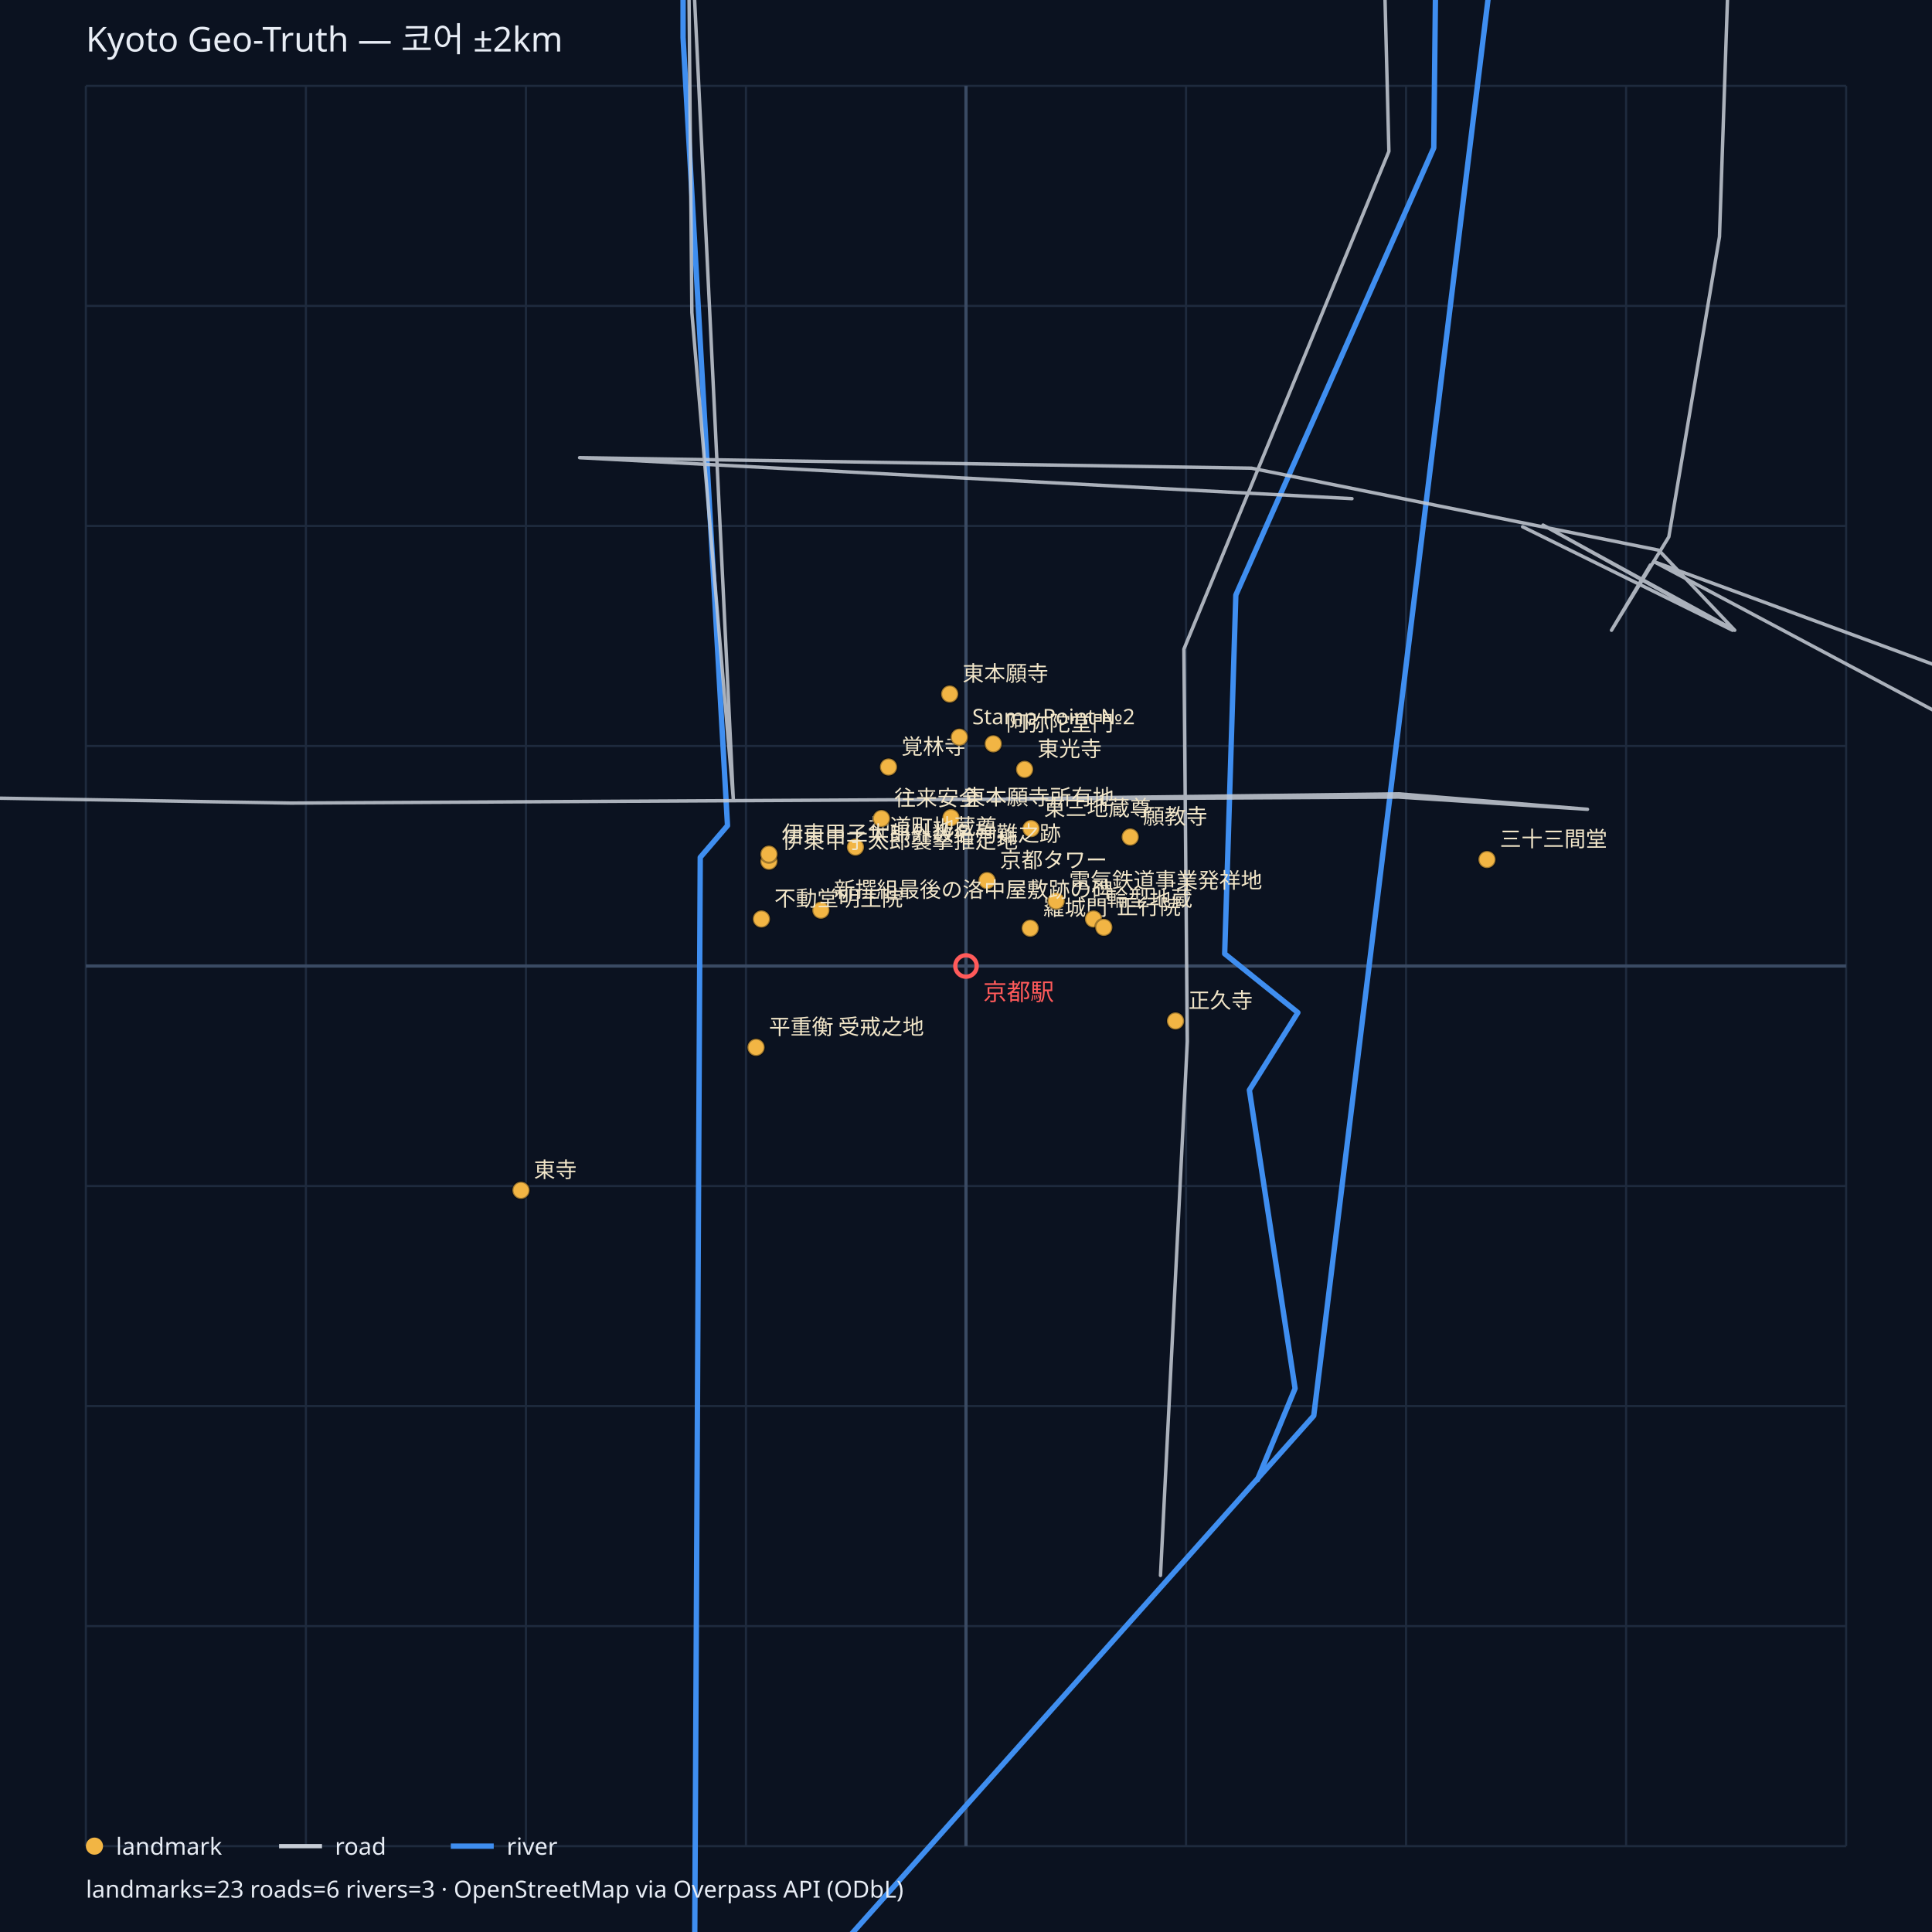
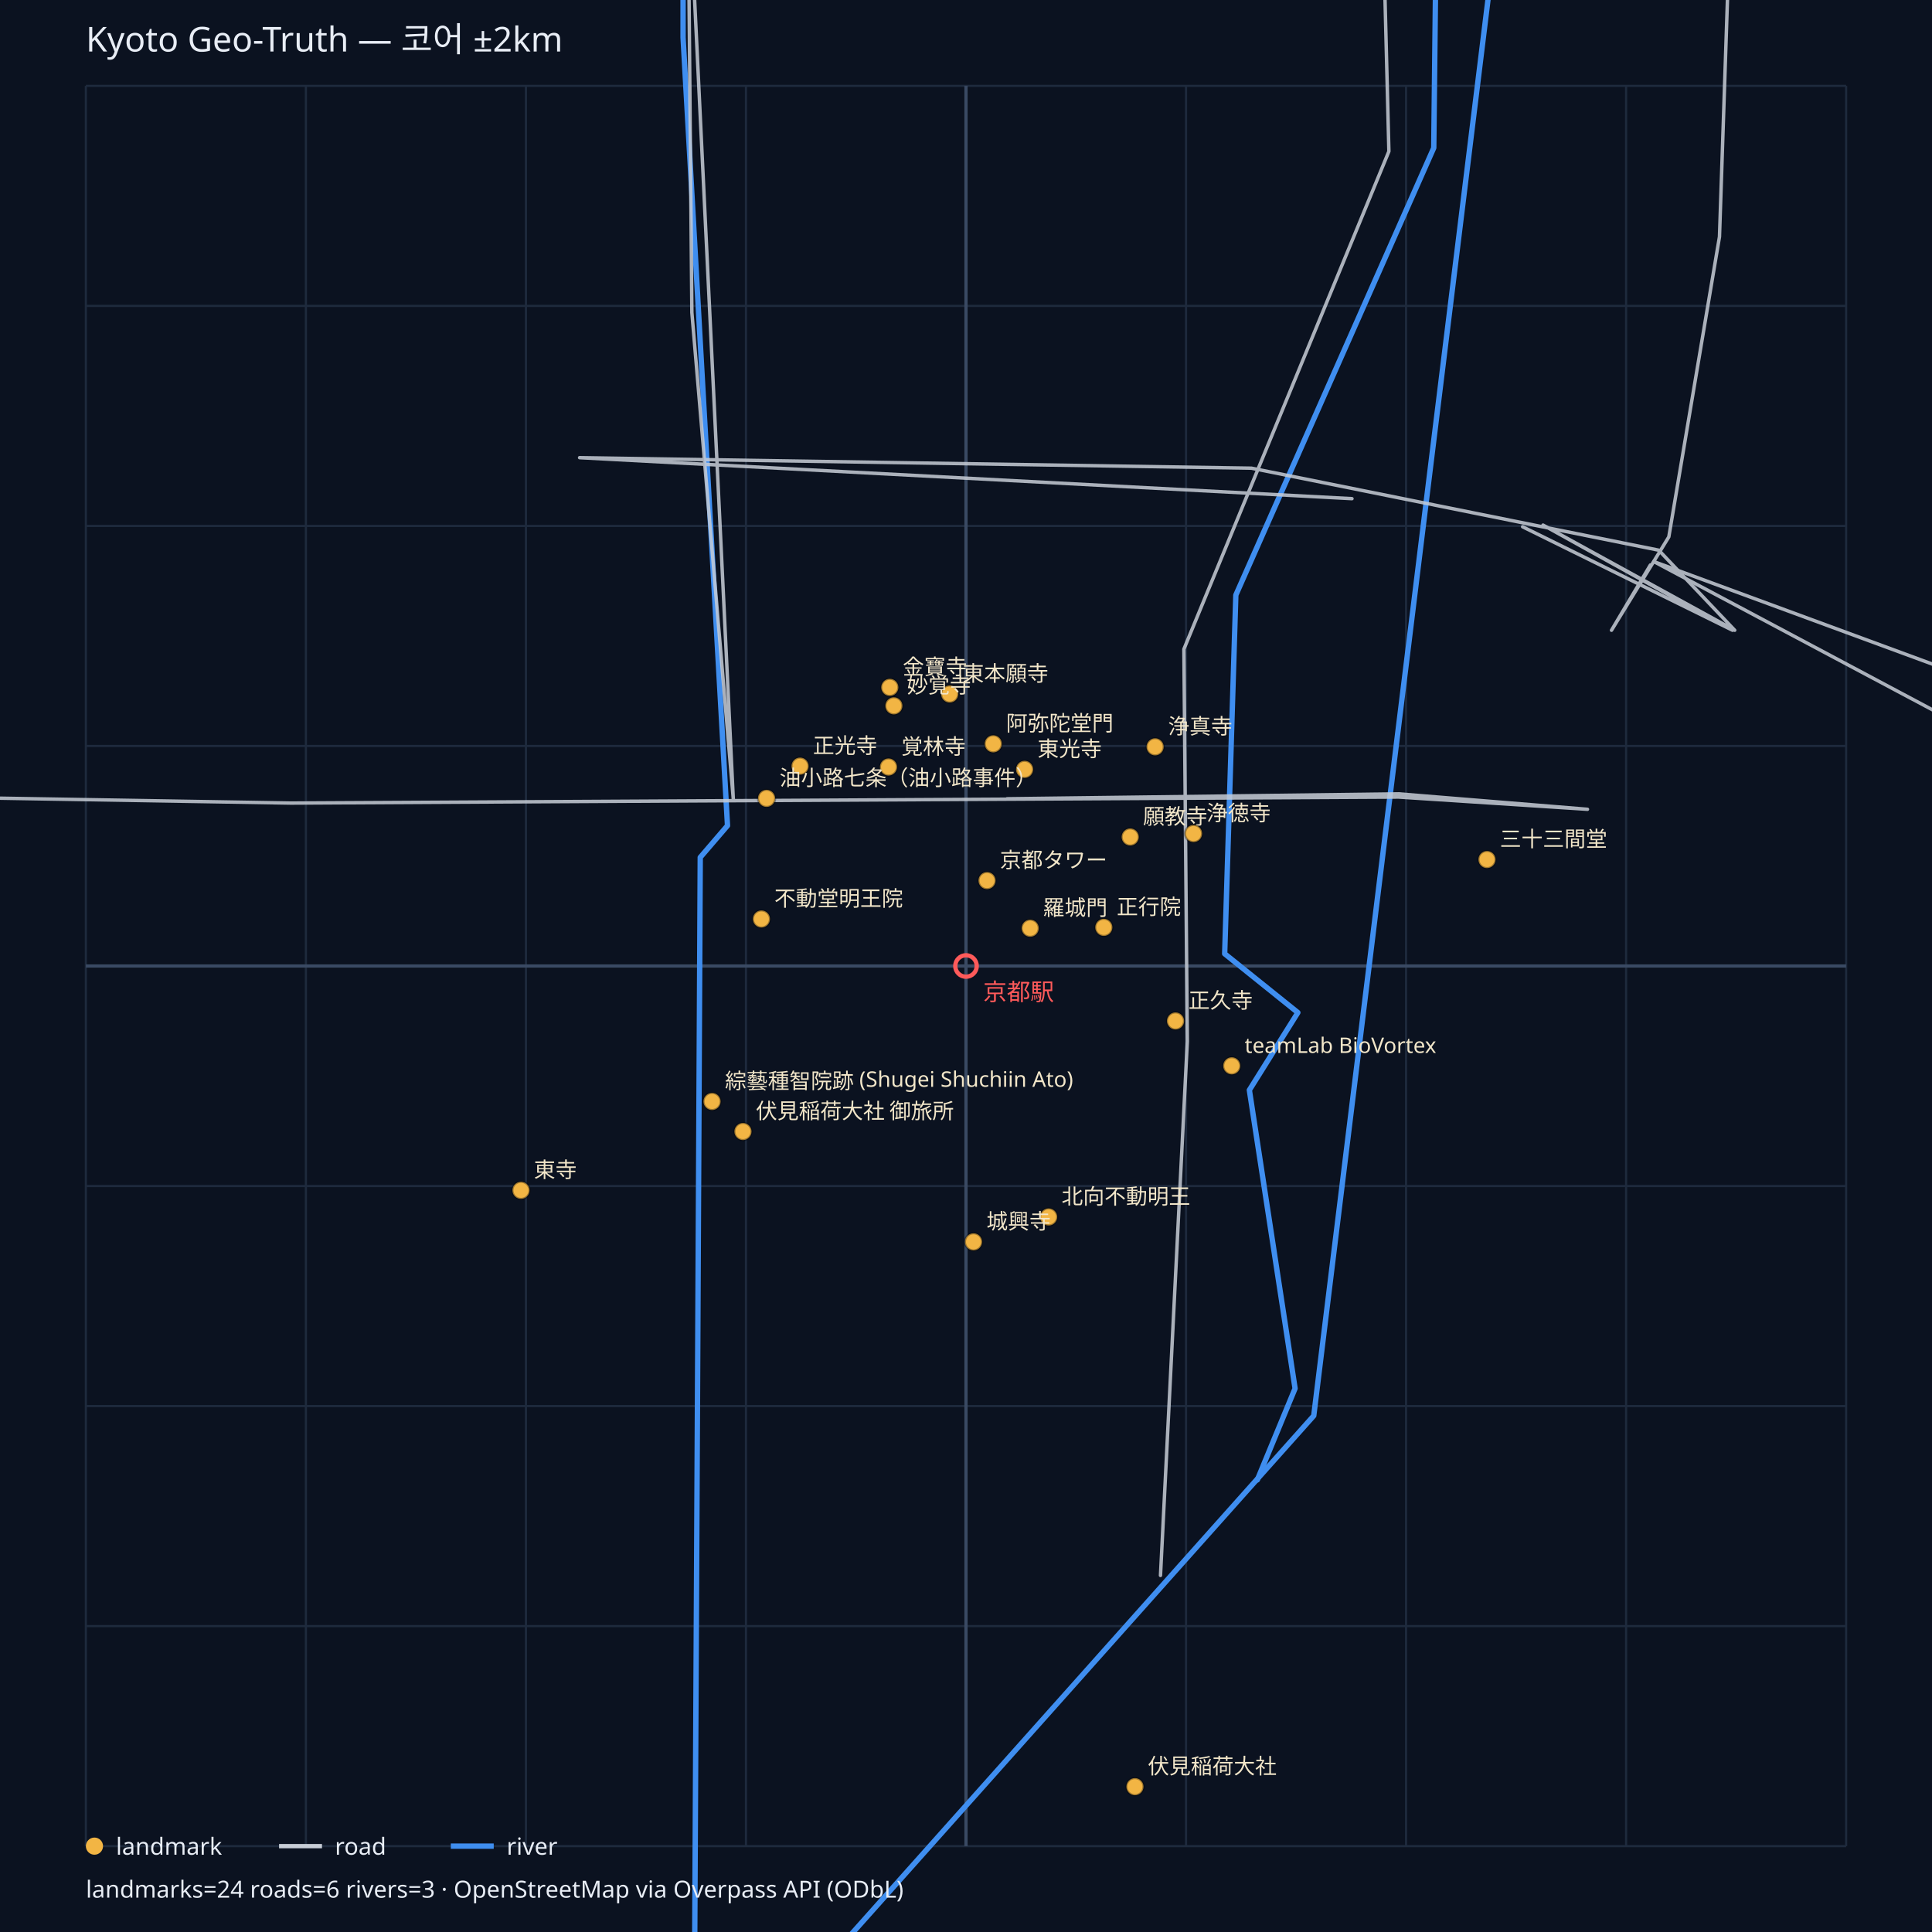
<svg xmlns="http://www.w3.org/2000/svg" width="900" height="900" viewBox="0 0 900 900">
  <rect width="900" height="900" fill="#0b1220" />
  <g stroke="#1e2a3d" stroke-width="1">
    <line x1="40.0" y1="860.0" x2="40.0" y2="40.0" />
    <line x1="40.0" y1="860.0" x2="860.0" y2="860.0" />
    <line x1="142.5" y1="860.0" x2="142.5" y2="40.0" />
    <line x1="40.0" y1="757.5" x2="860.0" y2="757.5" />
    <line x1="245.0" y1="860.0" x2="245.0" y2="40.0" />
    <line x1="40.0" y1="655.0" x2="860.0" y2="655.0" />
    <line x1="347.5" y1="860.0" x2="347.5" y2="40.0" />
    <line x1="40.0" y1="552.5" x2="860.0" y2="552.5" />
    <line x1="450.0" y1="860.0" x2="450.0" y2="40.0" />
    <line x1="40.0" y1="450.0" x2="860.0" y2="450.0" />
    <line x1="552.5" y1="860.0" x2="552.5" y2="40.0" />
    <line x1="40.0" y1="347.5" x2="860.0" y2="347.5" />
    <line x1="655.0" y1="860.0" x2="655.0" y2="40.0" />
    <line x1="40.0" y1="245.0" x2="860.0" y2="245.0" />
    <line x1="757.5" y1="860.0" x2="757.5" y2="40.0" />
    <line x1="40.0" y1="142.5" x2="860.0" y2="142.5" />
    <line x1="860.0" y1="860.0" x2="860.0" y2="40.0" />
    <line x1="40.0" y1="40.0" x2="860.0" y2="40.0" />
  </g>
  <g stroke="#3a4a63" stroke-width="1.5">
    <line x1="40.0" y1="450.0" x2="860.0" y2="450.0" />
    <line x1="450.0" y1="860.0" x2="450.0" y2="40.0" />
  </g>
  <g stroke="#3f8ef0" stroke-width="2.5" fill="none" stroke-linecap="round" stroke-linejoin="round">
    <path d="M79.4,-2272.2 L131.4,-1512.3 L676.5,-576.2 L693.7,-4.5 L612.0,659.5 L154.0,1173.0 L14.6,1691.9" />
    <path d="M670.4,-155.2 L667.9,68.9 L575.7,277.2 L570.5,444.3 L604.6,471.7 L582.0,507.8 L603.3,646.8 L585.7,689.4" />
    <path d="M510.9,-814.0 L459.0,-775.3 L515.4,-816.9 L329.3,-736.3 L318.2,-716.7 L318.2,17.5 L338.9,384.6 L326.2,399.4 L323.1,1007.6 L250.5,1112.8" />
  </g>
  <g stroke="#c7cdd6" stroke-width="1.6" fill="none" stroke-linecap="round" stroke-linejoin="round" opacity="0.85">
    <path d="M320.4,-65.8 L322.3,145.6 L341.6,372.3 L320.4,-65.8" />
    <path d="M540.6,733.9 L553.1,485.1 L551.5,302.4 L647.0,70.5 L639.2,-235.7 L653.2,-531.3" />
    <path d="M768.8,263.2 L750.7,293.6 L777.4,250.1 L801.0,110.3 L820.4,-466.1 L876.2,-709.3 L832.1,-523.5" />
    <path d="M709.3,245.4 L807.1,293.6 L718.8,244.6 L808.1,293.6 L772.7,256.3 L583.0,218.1 L270.0,213.2 L629.8,232.3" />
    <path d="M469.1,372.1 L651.5,369.8 L739.5,377.0 L651.5,371.3 L135.5,374.1 L-19.7,371.5 L-125.0,377.0 L-276.7,378.0" />
    <path d="M958.0,361.4 L770.4,261.6 L1116.3,388.9 L1224.5,549.6 L1671.0,555.6 L1799.5,322.1 L2006.2,348.1 L2201.7,260.4" />
  </g>
  <circle cx="242.7" cy="554.5" r="4" fill="#f2b544" stroke="#00000055" />
  <text x="248.7" y="548.5" font-size="10" font-family="sans-serif" fill="#f2e6c9">東寺</text>
+   <circle cx="528.7" cy="832.3" r="4" fill="#f2b544" stroke="#00000055" />
+   <text x="534.7" y="826.3" font-size="10" font-family="sans-serif" fill="#f2e6c9">伏見稲荷大社</text>
  <circle cx="692.7" cy="400.4" r="4" fill="#f2b544" stroke="#00000055" />
  <text x="698.7" y="394.4" font-size="10" font-family="sans-serif" fill="#f2e6c9">三十三間堂</text>
  <circle cx="442.4" cy="323.3" r="4" fill="#f2b544" stroke="#00000055" />
  <text x="448.4" y="317.3" font-size="10" font-family="sans-serif" fill="#f2e6c9">東本願寺</text>
  <circle cx="479.9" cy="432.4" r="4" fill="#f2b544" stroke="#00000055" />
  <text x="485.9" y="426.4" font-size="10" font-family="sans-serif" fill="#f2e6c9">羅城門</text>
  <circle cx="459.8" cy="410.2" r="4" fill="#f2b544" stroke="#00000055" />
  <text x="465.8" y="404.2" font-size="10" font-family="sans-serif" fill="#f2e6c9">京都タワー</text>
-   <circle cx="492.0" cy="419.7" r="4" fill="#f2b544" stroke="#00000055" />
-   <text x="498.0" y="413.7" font-size="10" font-family="sans-serif" fill="#f2e6c9">電気鉄道事業発祥地</text>
-   <circle cx="509.4" cy="428.1" r="4" fill="#f2b544" stroke="#00000055" />
-   <text x="515.5" y="422.1" font-size="10" font-family="sans-serif" fill="#f2e6c9">輪型地蔵</text>
  <circle cx="514.2" cy="432.0" r="4" fill="#f2b544" stroke="#00000055" />
  <text x="520.2" y="426.0" font-size="10" font-family="sans-serif" fill="#f2e6c9">正行院</text>
-   <circle cx="443.0" cy="380.9" r="4" fill="#f2b544" stroke="#00000055" />
-   <text x="449.0" y="374.9" font-size="10" font-family="sans-serif" fill="#f2e6c9">東本願寺所有地</text>
-   <circle cx="480.3" cy="386.0" r="4" fill="#f2b544" stroke="#00000055" />
-   <text x="486.3" y="380.0" font-size="10" font-family="sans-serif" fill="#f2e6c9">東三地蔵尊</text>
-   <circle cx="382.4" cy="424.0" r="4" fill="#f2b544" stroke="#00000055" />
-   <text x="388.4" y="418.0" font-size="10" font-family="sans-serif" fill="#f2e6c9">新撰組最後の洛中屋敷跡の碑</text>
-   <circle cx="398.5" cy="394.6" r="4" fill="#f2b544" stroke="#00000055" />
-   <text x="404.5" y="388.6" font-size="10" font-family="sans-serif" fill="#f2e6c9">神道町地蔵尊</text>
-   <circle cx="410.6" cy="381.3" r="4" fill="#f2b544" stroke="#00000055" />
-   <text x="416.6" y="375.3" font-size="10" font-family="sans-serif" fill="#f2e6c9">往来安全</text>
  <circle cx="477.3" cy="358.4" r="4" fill="#f2b544" stroke="#00000055" />
  <text x="483.3" y="352.4" font-size="10" font-family="sans-serif" fill="#f2e6c9">東光寺</text>
  <circle cx="526.5" cy="389.9" r="4" fill="#f2b544" stroke="#00000055" />
  <text x="532.5" y="383.9" font-size="10" font-family="sans-serif" fill="#f2e6c9">願教寺</text>
  <circle cx="354.7" cy="428.1" r="4" fill="#f2b544" stroke="#00000055" />
  <text x="360.7" y="422.1" font-size="10" font-family="sans-serif" fill="#f2e6c9">不動堂明王院</text>
  <circle cx="413.9" cy="357.3" r="4" fill="#f2b544" stroke="#00000055" />
  <text x="419.9" y="351.3" font-size="10" font-family="sans-serif" fill="#f2e6c9">覚林寺</text>
  <circle cx="547.6" cy="475.6" r="4" fill="#f2b544" stroke="#00000055" />
  <text x="553.6" y="469.6" font-size="10" font-family="sans-serif" fill="#f2e6c9">正久寺</text>
-   <circle cx="358.2" cy="401.2" r="4" fill="#f2b544" stroke="#00000055" />
-   <text x="364.2" y="395.2" font-size="10" font-family="sans-serif" fill="#f2e6c9">伊東甲子太郎襲撃推定地</text>
  <circle cx="462.7" cy="346.5" r="4" fill="#f2b544" stroke="#00000055" />
  <text x="468.7" y="340.5" font-size="10" font-family="sans-serif" fill="#f2e6c9">阿弥陀堂門</text>
-   <circle cx="352.2" cy="487.9" r="4" fill="#f2b544" stroke="#00000055" />
-   <text x="358.2" y="481.9" font-size="10" font-family="sans-serif" fill="#f2e6c9">平重衡 受戒之地</text>
-   <circle cx="358.2" cy="397.9" r="4" fill="#f2b544" stroke="#00000055" />
-   <text x="364.2" y="391.9" font-size="10" font-family="sans-serif" fill="#f2e6c9">伊東甲子太郎外数名殉難之跡</text>
-   <circle cx="446.9" cy="343.4" r="4" fill="#f2b544" stroke="#00000055" />
-   <text x="452.9" y="337.4" font-size="10" font-family="sans-serif" fill="#f2e6c9">Stamp Point №2</text>
+   <circle cx="372.7" cy="356.9" r="4" fill="#f2b544" stroke="#00000055" />
+   <text x="378.7" y="350.9" font-size="10" font-family="sans-serif" fill="#f2e6c9">正光寺</text>
+   <circle cx="357.1" cy="371.9" r="4" fill="#f2b544" stroke="#00000055" />
+   <text x="363.1" y="365.9" font-size="10" font-family="sans-serif" fill="#f2e6c9">油小路七条（油小路事件）</text>
+   <circle cx="556.0" cy="388.3" r="4" fill="#f2b544" stroke="#00000055" />
+   <text x="562.0" y="382.3" font-size="10" font-family="sans-serif" fill="#f2e6c9">浄徳寺</text>
+   <circle cx="488.5" cy="566.9" r="4" fill="#f2b544" stroke="#00000055" />
+   <text x="494.5" y="560.9" font-size="10" font-family="sans-serif" fill="#f2e6c9">北向不動明王</text>
+   <circle cx="416.4" cy="328.8" r="4" fill="#f2b544" stroke="#00000055" />
+   <text x="422.4" y="322.8" font-size="10" font-family="sans-serif" fill="#f2e6c9">妙覚寺</text>
+   <circle cx="453.5" cy="578.5" r="4" fill="#f2b544" stroke="#00000055" />
+   <text x="459.5" y="572.5" font-size="10" font-family="sans-serif" fill="#f2e6c9">城興寺</text>
+   <circle cx="346.1" cy="527.1" r="4" fill="#f2b544" stroke="#00000055" />
+   <text x="352.1" y="521.1" font-size="10" font-family="sans-serif" fill="#f2e6c9">伏見稲荷大社 御旅所</text>
+   <circle cx="573.8" cy="496.5" r="4" fill="#f2b544" stroke="#00000055" />
+   <text x="579.8" y="490.5" font-size="10" font-family="sans-serif" fill="#f2e6c9">teamLab BioVortex</text>
+   <circle cx="331.7" cy="513.1" r="4" fill="#f2b544" stroke="#00000055" />
+   <text x="337.7" y="507.1" font-size="10" font-family="sans-serif" fill="#f2e6c9">綜藝種智院跡 (Shugei Shuchiin Ato)</text>
+   <circle cx="414.5" cy="320.2" r="4" fill="#f2b544" stroke="#00000055" />
+   <text x="420.5" y="314.2" font-size="10" font-family="sans-serif" fill="#f2e6c9">金寶寺</text>
+   <circle cx="538.1" cy="347.9" r="4" fill="#f2b544" stroke="#00000055" />
+   <text x="544.1" y="341.9" font-size="10" font-family="sans-serif" fill="#f2e6c9">浄真寺</text>
  <circle cx="450.0" cy="450.0" r="5" fill="none" stroke="#ff5a5a" stroke-width="2" />
  <text x="458.0" y="466.0" font-size="11" font-family="sans-serif" fill="#ff5a5a">京都駅</text>
  <text x="40" y="24" font-size="16" font-family="sans-serif" fill="#e8edf5">Kyoto Geo-Truth — 코어 ±2km</text>
-   <text x="40" y="884" font-size="11" font-family="sans-serif" fill="#e8edf5">landmarks=23 roads=6 rivers=3 · OpenStreetMap via Overpass API (ODbL)</text>
+   <text x="40" y="884" font-size="11" font-family="sans-serif" fill="#e8edf5">landmarks=24 roads=6 rivers=3 · OpenStreetMap via Overpass API (ODbL)</text>
  <circle cx="44" cy="860" r="4" fill="#f2b544" />
  <text x="54" y="864" font-size="11" font-family="sans-serif" fill="#e8edf5">landmark</text>
  <line x1="130" y1="860" x2="150" y2="860" stroke="#c7cdd6" stroke-width="2" />
  <text x="156" y="864" font-size="11" font-family="sans-serif" fill="#e8edf5">road</text>
  <line x1="210" y1="860" x2="230" y2="860" stroke="#3f8ef0" stroke-width="2.5" />
  <text x="236" y="864" font-size="11" font-family="sans-serif" fill="#e8edf5">river</text>
</svg>
